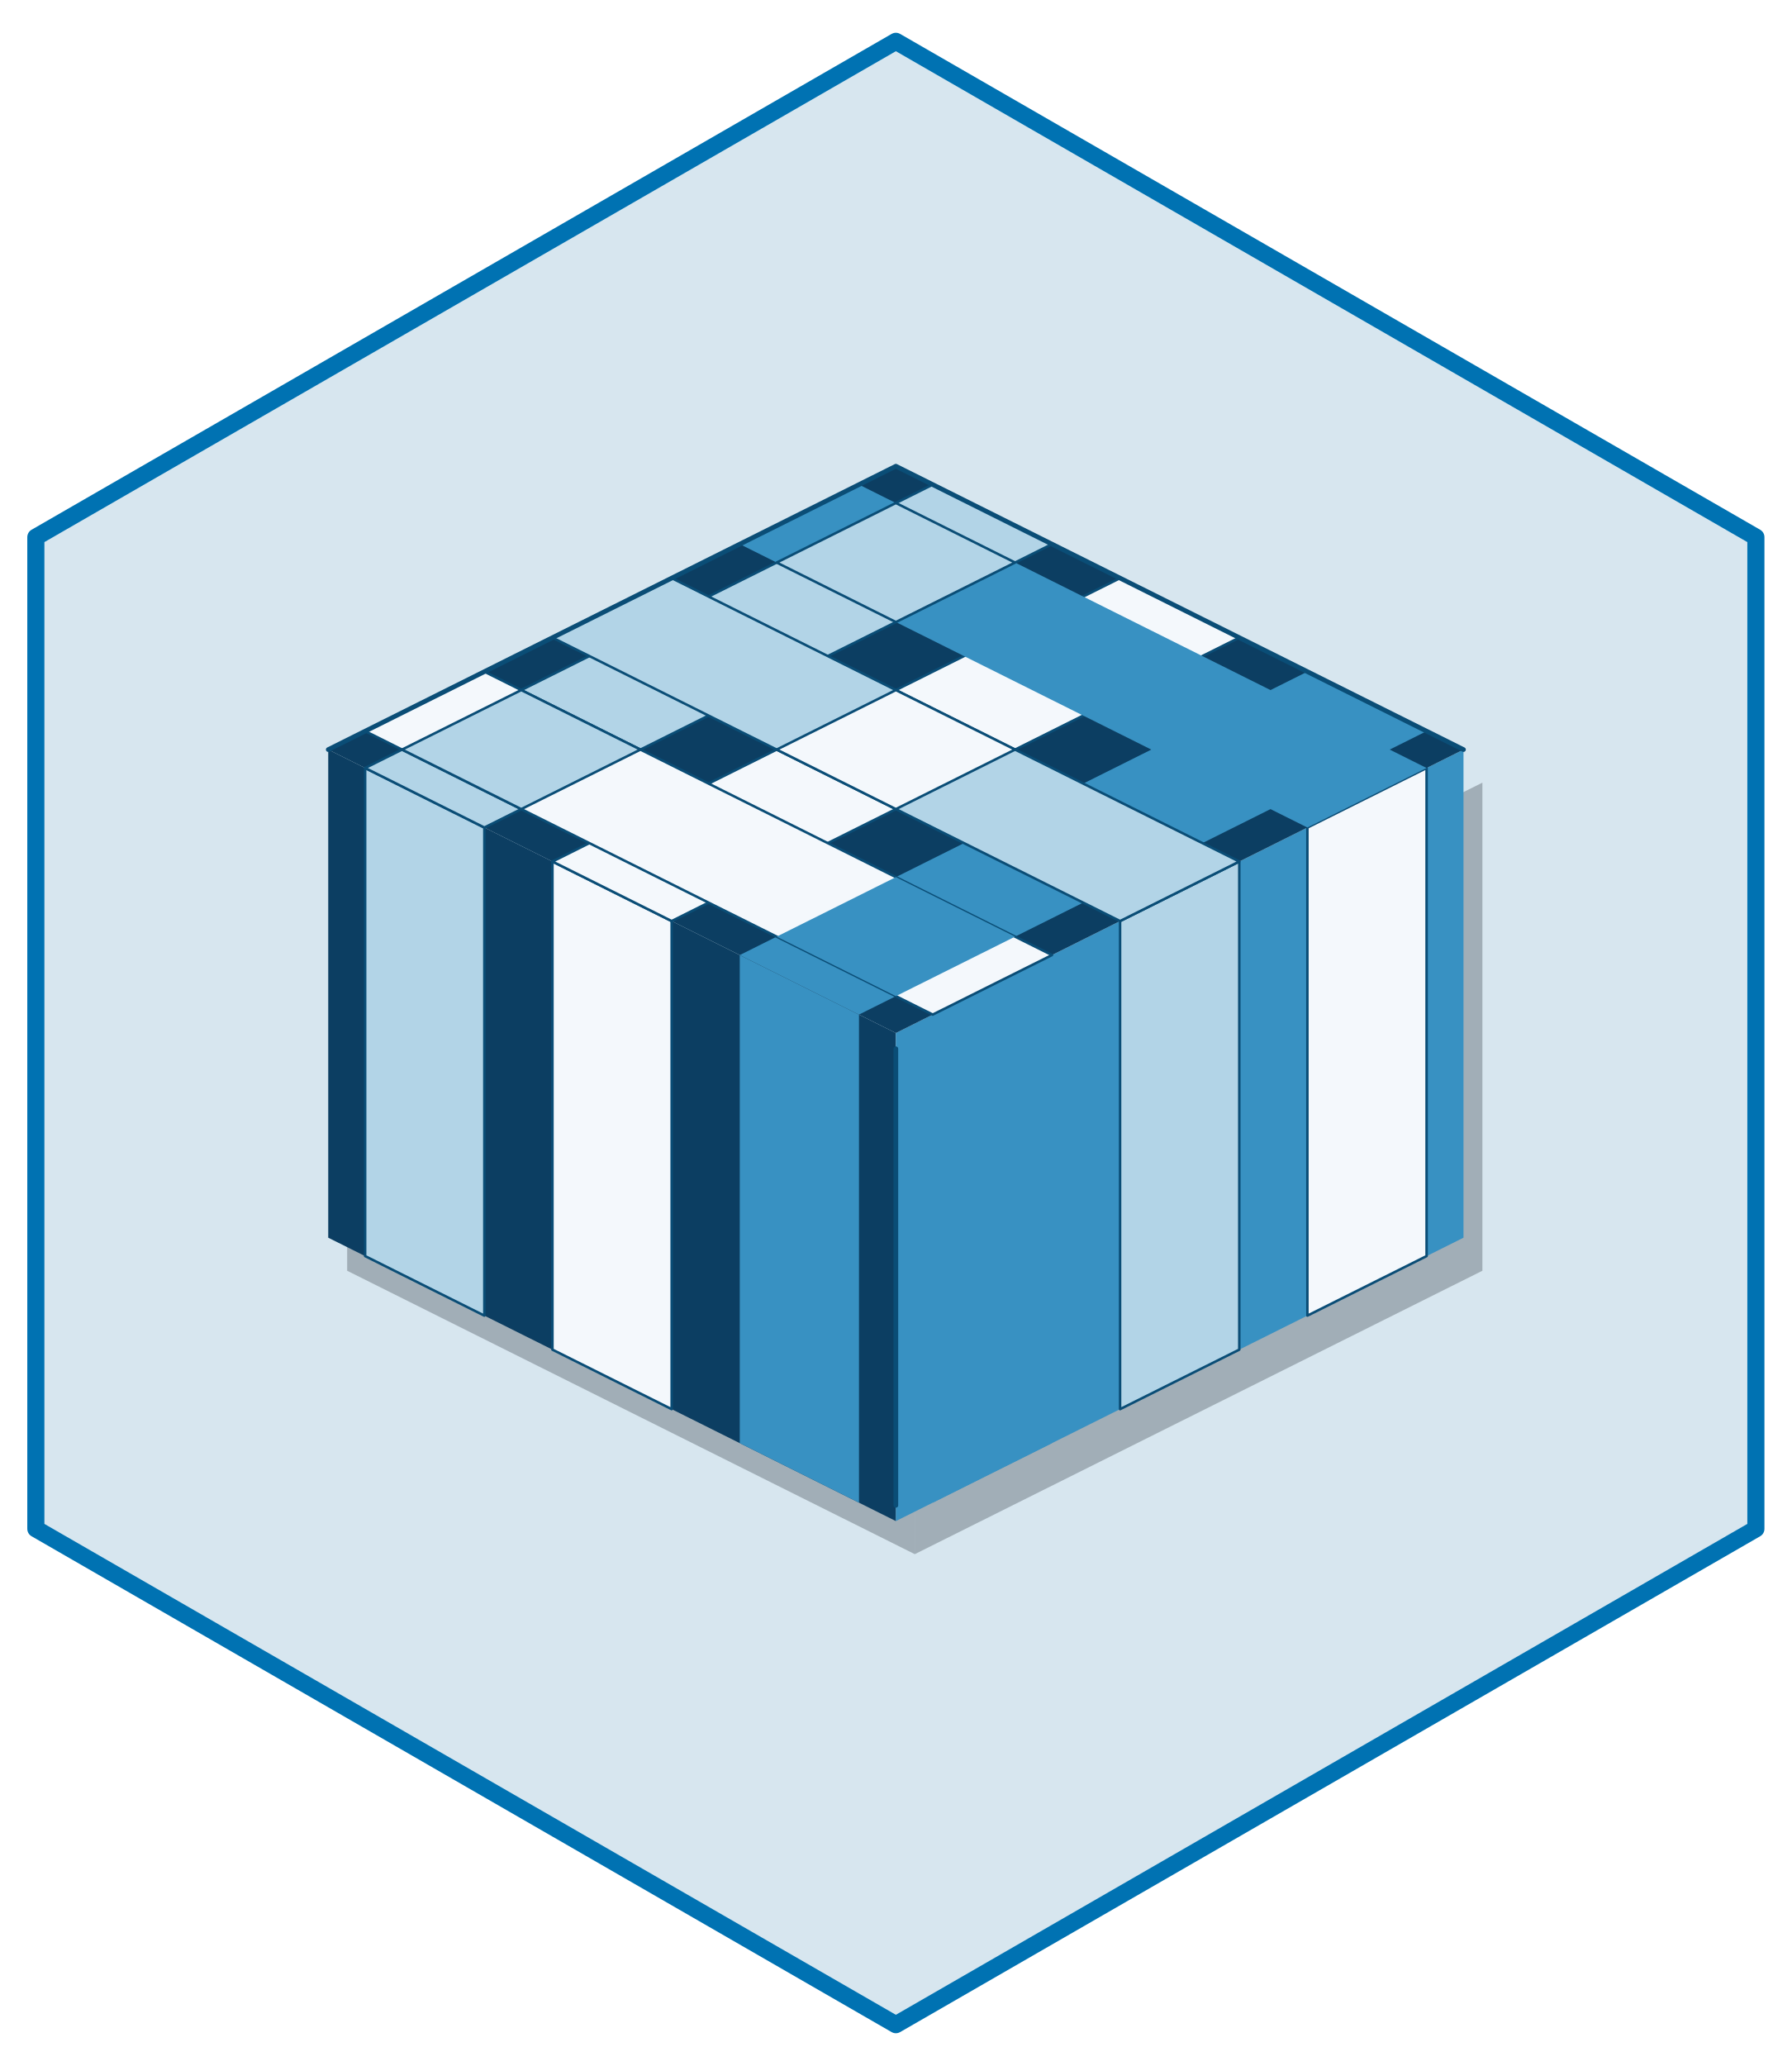
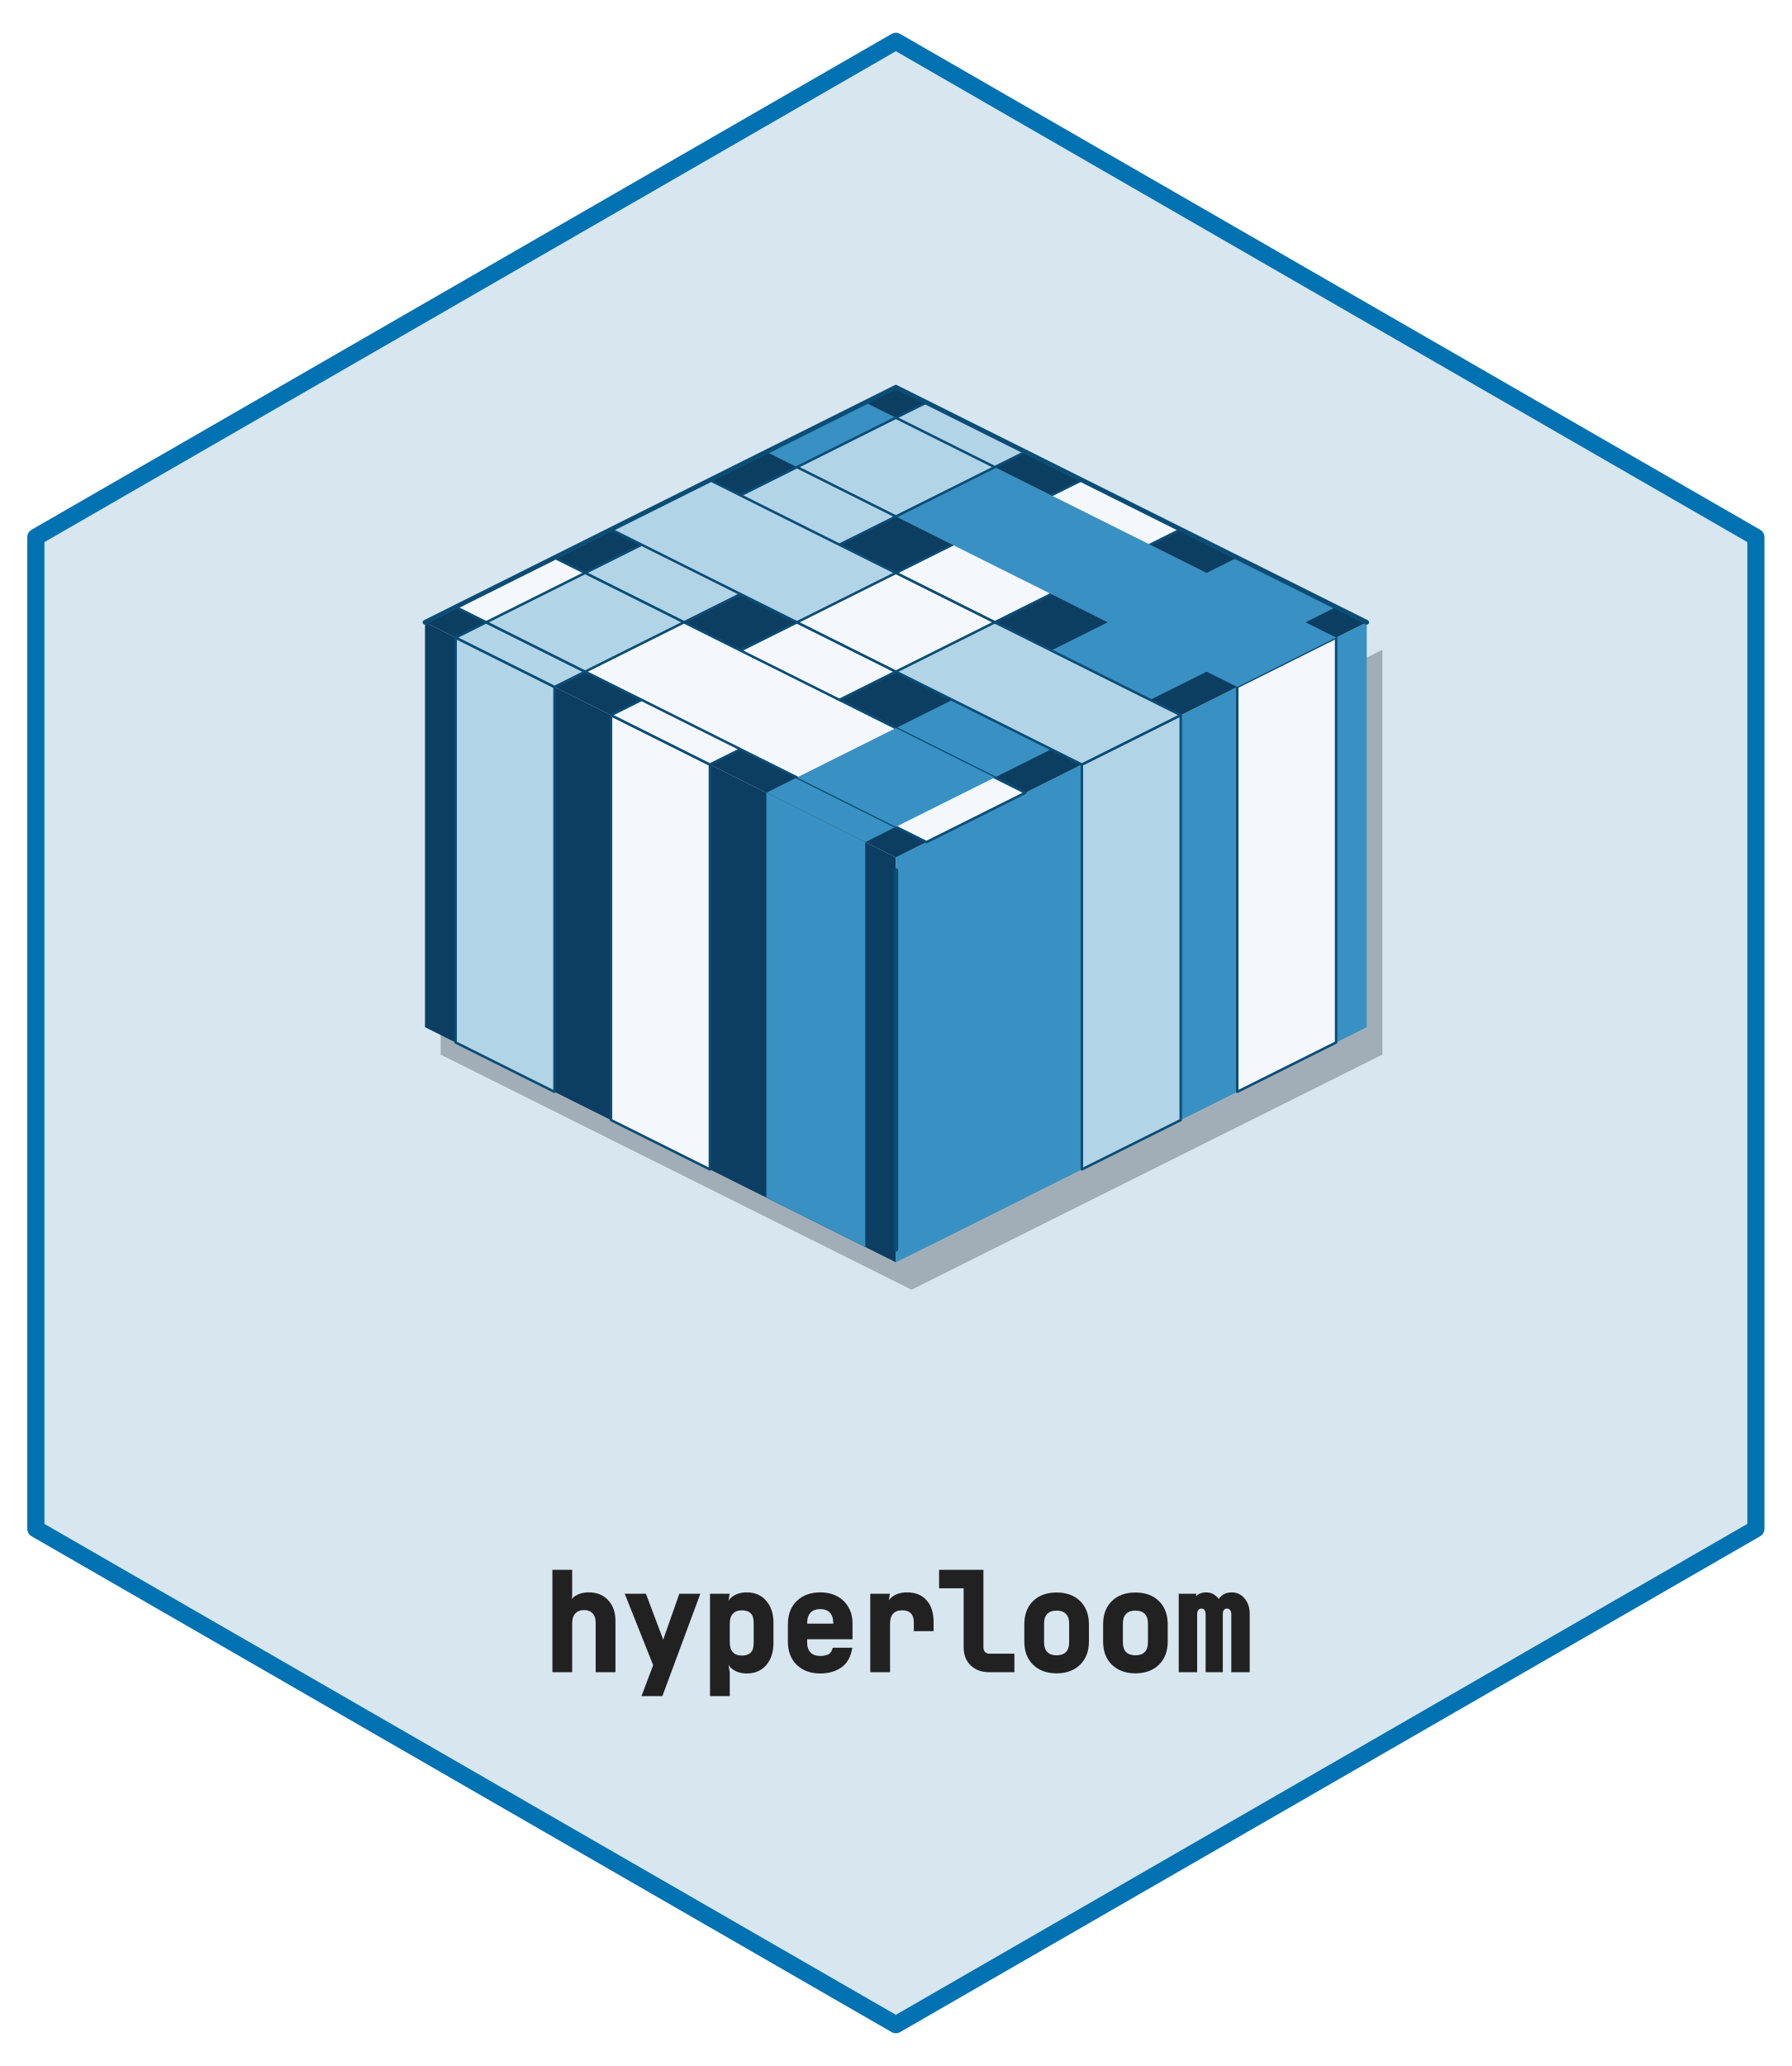
- <svg xmlns="http://www.w3.org/2000/svg" width="432pt" height="498pt" viewBox="0 0 432 498">
+ <svg xmlns="http://www.w3.org/2000/svg" xmlns:xlink="http://www.w3.org/1999/xlink" width="432" height="498" viewBox="0 0 432 498">
+   <defs>
+     <g>
+       <g id="glyph-0-0">
+         <path d="M 2.688 0 L 2.688 -24.672 L 7.453 -24.672 L 7.453 -18.25 L 6.766 -14.891 C 6.535 -16.285 6.891 -17.359 7.828 -18.109 C 8.773 -18.859 9.988 -19.234 11.469 -19.234 C 13.406 -19.234 14.957 -18.609 16.125 -17.359 C 17.301 -16.109 17.891 -14.445 17.891 -12.375 L 17.891 0 L 13.125 0 L 13.125 -11.891 C 13.125 -12.91 12.875 -13.676 12.375 -14.188 C 11.883 -14.707 11.195 -14.969 10.312 -14.969 C 9.414 -14.969 8.711 -14.691 8.203 -14.141 C 7.703 -13.598 7.453 -12.805 7.453 -11.766 L 7.453 0 Z M 2.688 0 " />
+       </g>
+       <g id="glyph-0-1">
+         <path d="M 5.172 5.766 L 7.984 -1.688 L 1.125 -18.906 L 6.234 -18.906 L 10.125 -8.578 C 10.332 -8.086 10.52 -7.555 10.688 -6.984 C 10.863 -6.41 10.781 -6.082 10.438 -6 C 10.082 -6.082 9.988 -6.406 10.156 -6.969 C 10.32 -7.539 10.488 -8.07 10.656 -8.562 L 14.297 -18.906 L 19.359 -18.906 L 10.203 5.766 Z M 5.172 5.766 " />
+       </g>
+       <g id="glyph-0-2">
+         <path d="M 2.688 5.766 L 2.688 -18.906 L 7.422 -18.906 L 6.766 -14.922 C 6.609 -16.328 7.008 -17.395 7.969 -18.125 C 8.938 -18.863 10.133 -19.234 11.562 -19.234 C 13.508 -19.234 15.066 -18.562 16.234 -17.219 C 17.398 -15.875 17.984 -14.117 17.984 -11.953 L 17.984 -7 C 17.984 -4.801 17.398 -3.031 16.234 -1.688 C 15.066 -0.352 13.508 0.312 11.562 0.312 C 10.125 0.312 8.922 -0.07 7.953 -0.844 C 6.984 -1.613 6.566 -2.691 6.703 -4.078 L 6.734 -4.078 L 7.453 0.078 L 7.453 5.766 Z M 10.359 -4 C 11.285 -4 11.992 -4.227 12.484 -4.688 C 12.973 -5.156 13.219 -5.945 13.219 -7.062 L 13.219 -11.891 C 13.219 -12.984 12.973 -13.758 12.484 -14.219 C 11.992 -14.676 11.285 -14.906 10.359 -14.906 C 9.43 -14.906 8.711 -14.633 8.203 -14.094 C 7.703 -13.551 7.453 -12.766 7.453 -11.734 L 7.453 -7.219 C 7.453 -6.156 7.703 -5.352 8.203 -4.812 C 8.711 -4.27 9.43 -4 10.359 -4 Z M 10.359 -4 " />
+       </g>
+       <g id="glyph-0-3">
+         <path d="M 10.25 0.312 C 7.926 0.312 6.047 -0.375 4.609 -1.75 C 3.18 -3.133 2.469 -5.008 2.469 -7.375 L 2.469 -11.531 C 2.469 -13.895 3.18 -15.77 4.609 -17.156 C 6.047 -18.539 7.926 -19.234 10.25 -19.234 C 11.82 -19.234 13.188 -18.922 14.344 -18.297 C 15.508 -17.672 16.414 -16.797 17.062 -15.672 C 17.719 -14.547 18.047 -13.242 18.047 -11.766 L 18.047 -7.938 L 7.109 -7.938 L 7.109 -7.156 C 7.109 -6.094 7.383 -5.285 7.938 -4.734 C 8.488 -4.18 9.258 -3.906 10.25 -3.906 C 11.102 -3.906 11.781 -4.039 12.281 -4.312 C 12.781 -4.594 13.113 -5.117 13.281 -5.891 L 18 -5.891 C 17.656 -3.711 16.781 -2.133 15.375 -1.156 C 13.977 -0.176 12.27 0.312 10.25 0.312 Z M 7.109 -11.766 L 7.109 -11.688 L 13.406 -11.688 L 13.406 -11.797 C 13.406 -12.922 13.133 -13.77 12.594 -14.344 C 12.062 -14.914 11.281 -15.203 10.25 -15.203 C 9.227 -15.203 8.445 -14.91 7.906 -14.328 C 7.375 -13.754 7.109 -12.898 7.109 -11.766 Z M 7.109 -11.766 " />
+       </g>
+       <g id="glyph-0-4">
+         <path d="M 3.328 0 L 3.328 -18.906 L 8.062 -18.906 L 7.406 -14.797 C 7.176 -16.203 7.535 -17.289 8.484 -18.062 C 9.441 -18.844 10.68 -19.234 12.203 -19.234 C 14.211 -19.234 15.781 -18.598 16.906 -17.328 C 18.031 -16.066 18.594 -14.328 18.594 -12.109 L 18.594 -9.891 L 13.828 -9.891 L 13.828 -12.016 C 13.828 -13.941 12.883 -14.906 11 -14.906 C 10.039 -14.906 9.316 -14.633 8.828 -14.094 C 8.336 -13.562 8.094 -12.738 8.094 -11.625 L 8.094 0 Z M 3.328 0 " />
+       </g>
+       <g id="glyph-0-5">
+         <path d="M 12.969 0 C 11.133 0 9.656 -0.547 8.531 -1.641 C 7.406 -2.734 6.844 -4.188 6.844 -6 L 6.844 -20.219 L 0.922 -20.219 L 0.922 -24.672 L 11.609 -24.672 L 11.609 -6.062 C 11.609 -5.539 11.738 -5.141 12 -4.859 C 12.258 -4.586 12.629 -4.453 13.109 -4.453 L 19.078 -4.453 L 19.078 0 Z M 12.969 0 " />
+       </g>
+       <g id="glyph-0-6">
+         <path d="M 10.25 0.281 C 7.906 0.281 6.02 -0.406 4.594 -1.781 C 3.176 -3.164 2.469 -5.039 2.469 -7.406 L 2.469 -11.5 C 2.469 -13.883 3.172 -15.766 4.578 -17.141 C 5.984 -18.516 7.875 -19.203 10.25 -19.203 C 12.625 -19.203 14.516 -18.516 15.922 -17.141 C 17.336 -15.766 18.047 -13.883 18.047 -11.5 L 18.047 -7.406 C 18.047 -5.039 17.332 -3.164 15.906 -1.781 C 14.488 -0.406 12.602 0.281 10.25 0.281 Z M 10.25 -4.062 C 11.227 -4.062 11.977 -4.32 12.5 -4.844 C 13.02 -5.363 13.281 -6.145 13.281 -7.188 L 13.281 -11.734 C 13.281 -12.766 13.02 -13.539 12.5 -14.062 C 11.977 -14.582 11.227 -14.844 10.25 -14.844 C 9.281 -14.844 8.535 -14.582 8.016 -14.062 C 7.492 -13.539 7.234 -12.766 7.234 -11.734 L 7.234 -7.188 C 7.234 -6.145 7.492 -5.363 8.016 -4.844 C 8.535 -4.32 9.281 -4.062 10.25 -4.062 Z M 10.25 -4.062 " />
+       </g>
+       <g id="glyph-0-7">
+         <path d="M 1.703 0 L 1.703 -18.906 L 5.953 -18.906 L 5.359 -15.859 L 5.297 -15.859 C 5.004 -16.859 5.188 -17.672 5.844 -18.297 C 6.5 -18.922 7.316 -19.234 8.297 -19.234 C 9.234 -19.234 10.031 -18.941 10.688 -18.359 C 11.344 -17.785 11.562 -17.395 11.344 -17.188 C 11.102 -17.375 11.312 -17.758 11.969 -18.344 C 12.625 -18.938 13.453 -19.234 14.453 -19.234 C 15.742 -19.234 16.789 -18.738 17.594 -17.75 C 18.406 -16.77 18.812 -15.539 18.812 -14.062 L 18.812 0 L 14.375 0 L 14.375 -13.906 C 14.375 -14.383 14.281 -14.738 14.094 -14.969 C 13.906 -15.207 13.648 -15.328 13.328 -15.328 C 13.004 -15.328 12.754 -15.211 12.578 -14.984 C 12.41 -14.766 12.328 -14.414 12.328 -13.938 L 12.328 0 L 8.188 0 L 8.188 -13.906 C 8.188 -14.395 8.098 -14.754 7.922 -14.984 C 7.742 -15.211 7.5 -15.328 7.188 -15.328 C 6.863 -15.328 6.609 -15.211 6.422 -14.984 C 6.234 -14.766 6.141 -14.414 6.141 -13.938 L 6.141 0 Z M 1.703 0 " />
+       </g>
+     </g>
+   </defs>
  <path fill-rule="nonzero" fill="rgb(84.314%, 90.196%, 93.725%)" fill-opacity="1" stroke-width="4.125" stroke-linecap="round" stroke-linejoin="round" stroke="rgb(0%, 44.706%, 69.804%)" stroke-opacity="1" stroke-miterlimit="10" d="M 216 9.961 L 423.359 129.48 L 423.359 368.52 L 216 488.039 L 8.641 368.52 L 8.641 129.48 Z M 216 9.961 " />
-   <path fill-rule="nonzero" fill="rgb(1.176%, 3.922%, 7.059%)" fill-opacity="0.251" d="M 83.703 188.656 L 220.562 256.969 L 220.562 374.625 L 83.703 306.309 Z M 83.703 188.656 " />
-   <path fill-rule="nonzero" fill="rgb(4.706%, 24.314%, 38.431%)" fill-opacity="1" d="M 79.141 180.684 L 216 249 L 216 366.652 L 79.141 298.34 Z M 79.141 180.684 " />
-   <path fill-rule="nonzero" fill="rgb(1.176%, 3.922%, 7.059%)" fill-opacity="0.251" d="M 220.562 256.969 L 357.418 188.656 L 357.418 306.309 L 220.562 374.625 Z M 220.562 256.969 " />
-   <path fill-rule="nonzero" fill="rgb(21.961%, 56.863%, 76.078%)" fill-opacity="1" d="M 216 249 L 352.859 180.684 L 352.859 298.34 L 216 366.652 Z M 216 249 " />
-   <path fill-rule="nonzero" fill="rgb(69.804%, 83.137%, 90.588%)" fill-opacity="1" stroke-width="0.6" stroke-linecap="round" stroke-linejoin="round" stroke="rgb(3.922%, 30.196%, 46.275%)" stroke-opacity="1" stroke-miterlimit="10" d="M 88.039 185.125 L 116.777 199.473 L 116.777 317.125 L 88.039 302.777 Z M 88.039 185.125 " />
-   <path fill-rule="nonzero" fill="rgb(21.961%, 56.863%, 76.078%)" fill-opacity="1" d="M 224.895 244.559 L 253.637 230.215 L 253.637 347.867 L 224.895 362.215 Z M 224.895 244.559 " />
-   <path fill-rule="nonzero" fill="rgb(95.686%, 97.255%, 98.824%)" fill-opacity="1" stroke-width="0.6" stroke-linecap="round" stroke-linejoin="round" stroke="rgb(3.922%, 30.196%, 46.275%)" stroke-opacity="1" stroke-miterlimit="10" d="M 133.199 207.668 L 161.941 222.016 L 161.941 339.668 L 133.199 325.324 Z M 133.199 207.668 " />
-   <path fill-rule="nonzero" fill="rgb(69.804%, 83.137%, 90.588%)" fill-opacity="1" stroke-width="0.6" stroke-linecap="round" stroke-linejoin="round" stroke="rgb(3.922%, 30.196%, 46.275%)" stroke-opacity="1" stroke-miterlimit="10" d="M 270.059 222.016 L 298.801 207.668 L 298.801 325.324 L 270.059 339.668 Z M 270.059 222.016 " />
-   <path fill-rule="nonzero" fill="rgb(21.961%, 56.863%, 76.078%)" fill-opacity="1" d="M 178.363 230.215 L 207.105 244.559 L 207.105 362.215 L 178.363 347.867 Z M 178.363 230.215 " />
-   <path fill-rule="nonzero" fill="rgb(95.686%, 97.255%, 98.824%)" fill-opacity="1" stroke-width="0.6" stroke-linecap="round" stroke-linejoin="round" stroke="rgb(3.922%, 30.196%, 46.275%)" stroke-opacity="1" stroke-miterlimit="10" d="M 315.223 199.473 L 343.961 185.125 L 343.961 302.777 L 315.223 317.125 Z M 315.223 199.473 " />
-   <path fill-rule="nonzero" fill="rgb(4.706%, 24.314%, 38.431%)" fill-opacity="1" d="M 216 112.371 L 352.859 180.684 L 216 249 L 79.141 180.684 Z M 216 112.371 " />
-   <path fill-rule="nonzero" fill="rgb(69.804%, 83.137%, 90.588%)" fill-opacity="1" stroke-width="0.6" stroke-linecap="round" stroke-linejoin="round" stroke="rgb(3.922%, 30.196%, 46.275%)" stroke-opacity="1" stroke-miterlimit="10" d="M 224.895 116.812 L 253.637 131.156 L 116.777 199.473 L 88.039 185.125 Z M 224.895 116.812 " />
-   <path fill-rule="nonzero" fill="rgb(95.686%, 97.255%, 98.824%)" fill-opacity="1" stroke-width="0.6" stroke-linecap="round" stroke-linejoin="round" stroke="rgb(3.922%, 30.196%, 46.275%)" stroke-opacity="1" stroke-miterlimit="10" d="M 270.059 139.355 L 298.801 153.699 L 161.941 222.016 L 133.199 207.668 Z M 270.059 139.355 " />
-   <path fill-rule="nonzero" fill="rgb(21.961%, 56.863%, 76.078%)" fill-opacity="1" d="M 315.223 161.898 L 343.961 176.246 L 207.105 244.559 L 178.363 230.215 Z M 315.223 161.898 " />
-   <path fill-rule="nonzero" fill="rgb(21.961%, 56.863%, 76.078%)" fill-opacity="1" d="M 207.105 116.812 L 343.961 185.125 L 315.223 199.473 L 178.363 131.156 Z M 207.105 116.812 " />
-   <path fill-rule="nonzero" fill="rgb(69.804%, 83.137%, 90.588%)" fill-opacity="1" stroke-width="0.6" stroke-linecap="round" stroke-linejoin="round" stroke="rgb(3.922%, 30.196%, 46.275%)" stroke-opacity="1" stroke-miterlimit="10" d="M 161.941 139.355 L 298.801 207.668 L 270.059 222.016 L 133.199 153.699 Z M 161.941 139.355 " />
-   <path fill-rule="nonzero" fill="rgb(95.686%, 97.255%, 98.824%)" fill-opacity="1" stroke-width="0.6" stroke-linecap="round" stroke-linejoin="round" stroke="rgb(3.922%, 30.196%, 46.275%)" stroke-opacity="1" stroke-miterlimit="10" d="M 116.777 161.898 L 253.637 230.215 L 224.895 244.559 L 88.039 176.246 Z M 116.777 161.898 " />
-   <path fill-rule="nonzero" fill="rgb(69.804%, 83.137%, 90.588%)" fill-opacity="1" stroke-width="0.6" stroke-linecap="round" stroke-linejoin="round" stroke="rgb(3.922%, 30.196%, 46.275%)" stroke-opacity="1" stroke-miterlimit="10" d="M 216 121.25 L 244.738 135.598 L 216 149.945 L 187.262 135.598 Z M 216 121.25 " />
-   <path fill-rule="nonzero" fill="rgb(69.804%, 83.137%, 90.588%)" fill-opacity="1" stroke-width="0.6" stroke-linecap="round" stroke-linejoin="round" stroke="rgb(3.922%, 30.196%, 46.275%)" stroke-opacity="1" stroke-miterlimit="10" d="M 125.676 166.34 L 154.414 180.684 L 125.676 195.031 L 96.934 180.684 Z M 125.676 166.34 " />
-   <path fill-rule="nonzero" fill="rgb(95.686%, 97.255%, 98.824%)" fill-opacity="1" stroke-width="0.6" stroke-linecap="round" stroke-linejoin="round" stroke="rgb(3.922%, 30.196%, 46.275%)" stroke-opacity="1" stroke-miterlimit="10" d="M 216 166.34 L 244.738 180.684 L 216 195.031 L 187.262 180.684 Z M 216 166.34 " />
-   <path fill-rule="nonzero" fill="rgb(21.961%, 56.863%, 76.078%)" fill-opacity="1" d="M 306.324 166.34 L 335.066 180.684 L 306.324 195.031 L 277.586 180.684 Z M 306.324 166.34 " />
-   <path fill-rule="nonzero" fill="rgb(21.961%, 56.863%, 76.078%)" fill-opacity="1" d="M 216 211.426 L 244.738 225.773 L 216 240.117 L 187.262 225.773 Z M 216 211.426 " />
-   <path fill="none" stroke-width="1.125" stroke-linecap="round" stroke-linejoin="round" stroke="rgb(3.922%, 30.196%, 46.275%)" stroke-opacity="1" stroke-miterlimit="10" d="M 79.141 180.684 L 216 112.371 L 352.859 180.684 " />
-   <path fill="none" stroke-width="1.125" stroke-linecap="round" stroke-linejoin="round" stroke="rgb(3.922%, 30.196%, 46.275%)" stroke-opacity="1" stroke-miterlimit="10" d="M 216 252.797 L 216 362.859 " />
+   <path fill-rule="nonzero" fill="rgb(1.176%, 3.922%, 7.059%)" fill-opacity="0.251" d="M 106.254 156.609 L 219.785 213.281 L 219.785 310.879 L 106.254 254.211 Z M 106.254 156.609 " />
+   <path fill-rule="nonzero" fill="rgb(4.706%, 24.314%, 38.431%)" fill-opacity="1" d="M 102.469 150 L 216 206.672 L 216 304.27 L 102.469 247.598 Z M 102.469 150 " />
+   <path fill-rule="nonzero" fill="rgb(1.176%, 3.922%, 7.059%)" fill-opacity="0.251" d="M 219.785 213.281 L 333.312 156.609 L 333.312 254.211 L 219.785 310.879 Z M 219.785 213.281 " />
+   <path fill-rule="nonzero" fill="rgb(21.961%, 56.863%, 76.078%)" fill-opacity="1" d="M 216 206.672 L 329.531 150 L 329.531 247.598 L 216 304.27 Z M 216 206.672 " />
+   <path fill-rule="nonzero" fill="rgb(69.804%, 83.137%, 90.588%)" fill-opacity="1" stroke-width="0.6" stroke-linecap="round" stroke-linejoin="round" stroke="rgb(3.922%, 30.196%, 46.275%)" stroke-opacity="1" stroke-miterlimit="10" d="M 109.852 153.684 L 133.691 165.586 L 133.691 263.184 L 109.852 251.281 Z M 109.852 153.684 " />
+   <path fill-rule="nonzero" fill="rgb(21.961%, 56.863%, 76.078%)" fill-opacity="1" d="M 223.379 202.988 L 247.219 191.086 L 247.219 288.684 L 223.379 300.586 Z M 223.379 202.988 " />
+   <path fill-rule="nonzero" fill="rgb(95.686%, 97.255%, 98.824%)" fill-opacity="1" stroke-width="0.6" stroke-linecap="round" stroke-linejoin="round" stroke="rgb(3.922%, 30.196%, 46.275%)" stroke-opacity="1" stroke-miterlimit="10" d="M 147.316 172.383 L 171.156 184.285 L 171.156 281.883 L 147.316 269.984 Z M 147.316 172.383 " />
+   <path fill-rule="nonzero" fill="rgb(69.804%, 83.137%, 90.588%)" fill-opacity="1" stroke-width="0.6" stroke-linecap="round" stroke-linejoin="round" stroke="rgb(3.922%, 30.196%, 46.275%)" stroke-opacity="1" stroke-miterlimit="10" d="M 260.844 184.285 L 284.684 172.383 L 284.684 269.984 L 260.844 281.883 Z M 260.844 184.285 " />
+   <path fill-rule="nonzero" fill="rgb(21.961%, 56.863%, 76.078%)" fill-opacity="1" d="M 184.781 191.086 L 208.621 202.988 L 208.621 300.586 L 184.781 288.684 Z M 184.781 191.086 " />
+   <path fill-rule="nonzero" fill="rgb(95.686%, 97.255%, 98.824%)" fill-opacity="1" stroke-width="0.6" stroke-linecap="round" stroke-linejoin="round" stroke="rgb(3.922%, 30.196%, 46.275%)" stroke-opacity="1" stroke-miterlimit="10" d="M 298.309 165.586 L 322.148 153.684 L 322.148 251.281 L 298.309 263.184 Z M 298.309 165.586 " />
+   <path fill-rule="nonzero" fill="rgb(4.706%, 24.314%, 38.431%)" fill-opacity="1" d="M 216 93.328 L 329.531 150 L 216 206.672 L 102.469 150 Z M 216 93.328 " />
+   <path fill-rule="nonzero" fill="rgb(69.804%, 83.137%, 90.588%)" fill-opacity="1" stroke-width="0.6" stroke-linecap="round" stroke-linejoin="round" stroke="rgb(3.922%, 30.196%, 46.275%)" stroke-opacity="1" stroke-miterlimit="10" d="M 223.379 97.012 L 247.219 108.914 L 133.691 165.586 L 109.852 153.684 Z M 223.379 97.012 " />
+   <path fill-rule="nonzero" fill="rgb(95.686%, 97.255%, 98.824%)" fill-opacity="1" stroke-width="0.6" stroke-linecap="round" stroke-linejoin="round" stroke="rgb(3.922%, 30.196%, 46.275%)" stroke-opacity="1" stroke-miterlimit="10" d="M 260.844 115.715 L 284.684 127.613 L 171.156 184.285 L 147.316 172.383 Z M 260.844 115.715 " />
+   <path fill-rule="nonzero" fill="rgb(21.961%, 56.863%, 76.078%)" fill-opacity="1" d="M 298.309 134.414 L 322.148 146.316 L 208.621 202.988 L 184.781 191.086 Z M 298.309 134.414 " />
+   <path fill-rule="nonzero" fill="rgb(21.961%, 56.863%, 76.078%)" fill-opacity="1" d="M 208.621 97.012 L 322.148 153.684 L 298.309 165.586 L 184.781 108.914 Z M 208.621 97.012 " />
+   <path fill-rule="nonzero" fill="rgb(69.804%, 83.137%, 90.588%)" fill-opacity="1" stroke-width="0.6" stroke-linecap="round" stroke-linejoin="round" stroke="rgb(3.922%, 30.196%, 46.275%)" stroke-opacity="1" stroke-miterlimit="10" d="M 171.156 115.715 L 284.684 172.383 L 260.844 184.285 L 147.316 127.613 Z M 171.156 115.715 " />
+   <path fill-rule="nonzero" fill="rgb(95.686%, 97.255%, 98.824%)" fill-opacity="1" stroke-width="0.6" stroke-linecap="round" stroke-linejoin="round" stroke="rgb(3.922%, 30.196%, 46.275%)" stroke-opacity="1" stroke-miterlimit="10" d="M 133.691 134.414 L 247.219 191.086 L 223.379 202.988 L 109.852 146.316 Z M 133.691 134.414 " />
+   <path fill-rule="nonzero" fill="rgb(69.804%, 83.137%, 90.588%)" fill-opacity="1" stroke-width="0.6" stroke-linecap="round" stroke-linejoin="round" stroke="rgb(3.922%, 30.196%, 46.275%)" stroke-opacity="1" stroke-miterlimit="10" d="M 216 100.695 L 239.84 112.598 L 216 124.5 L 192.16 112.598 Z M 216 100.695 " />
+   <path fill-rule="nonzero" fill="rgb(69.804%, 83.137%, 90.588%)" fill-opacity="1" stroke-width="0.6" stroke-linecap="round" stroke-linejoin="round" stroke="rgb(3.922%, 30.196%, 46.275%)" stroke-opacity="1" stroke-miterlimit="10" d="M 141.07 138.098 L 164.91 150 L 141.07 161.902 L 117.23 150 Z M 141.07 138.098 " />
+   <path fill-rule="nonzero" fill="rgb(95.686%, 97.255%, 98.824%)" fill-opacity="1" stroke-width="0.6" stroke-linecap="round" stroke-linejoin="round" stroke="rgb(3.922%, 30.196%, 46.275%)" stroke-opacity="1" stroke-miterlimit="10" d="M 216 138.098 L 239.84 150 L 216 161.902 L 192.16 150 Z M 216 138.098 " />
+   <path fill-rule="nonzero" fill="rgb(21.961%, 56.863%, 76.078%)" fill-opacity="1" d="M 290.93 138.098 L 314.77 150 L 290.93 161.902 L 267.09 150 Z M 290.93 138.098 " />
+   <path fill-rule="nonzero" fill="rgb(21.961%, 56.863%, 76.078%)" fill-opacity="1" d="M 216 175.5 L 239.84 187.402 L 216 199.305 L 192.16 187.402 Z M 216 175.5 " />
+   <path fill="none" stroke-width="1.125" stroke-linecap="round" stroke-linejoin="round" stroke="rgb(3.922%, 30.196%, 46.275%)" stroke-opacity="1" stroke-miterlimit="10" d="M 102.469 150 L 216 93.328 L 329.531 150 " />
+   <path fill="none" stroke-width="1.125" stroke-linecap="round" stroke-linejoin="round" stroke="rgb(3.922%, 30.196%, 46.275%)" stroke-opacity="1" stroke-miterlimit="10" d="M 216 209.816 L 216 301.121 " />
+   <g fill="rgb(12.941%, 12.941%, 12.941%)" fill-opacity="1">
+     <use xlink:href="#glyph-0-0" x="130.5" y="403.069" />
+     <use xlink:href="#glyph-0-1" x="149.5" y="403.069" />
+     <use xlink:href="#glyph-0-2" x="168.5" y="403.069" />
+     <use xlink:href="#glyph-0-3" x="187.5" y="403.069" />
+     <use xlink:href="#glyph-0-4" x="206.5" y="403.069" />
+     <use xlink:href="#glyph-0-5" x="225.5" y="403.069" />
+     <use xlink:href="#glyph-0-6" x="244.5" y="403.069" />
+     <use xlink:href="#glyph-0-6" x="263.5" y="403.069" />
+     <use xlink:href="#glyph-0-7" x="282.5" y="403.069" />
+   </g>
</svg>
